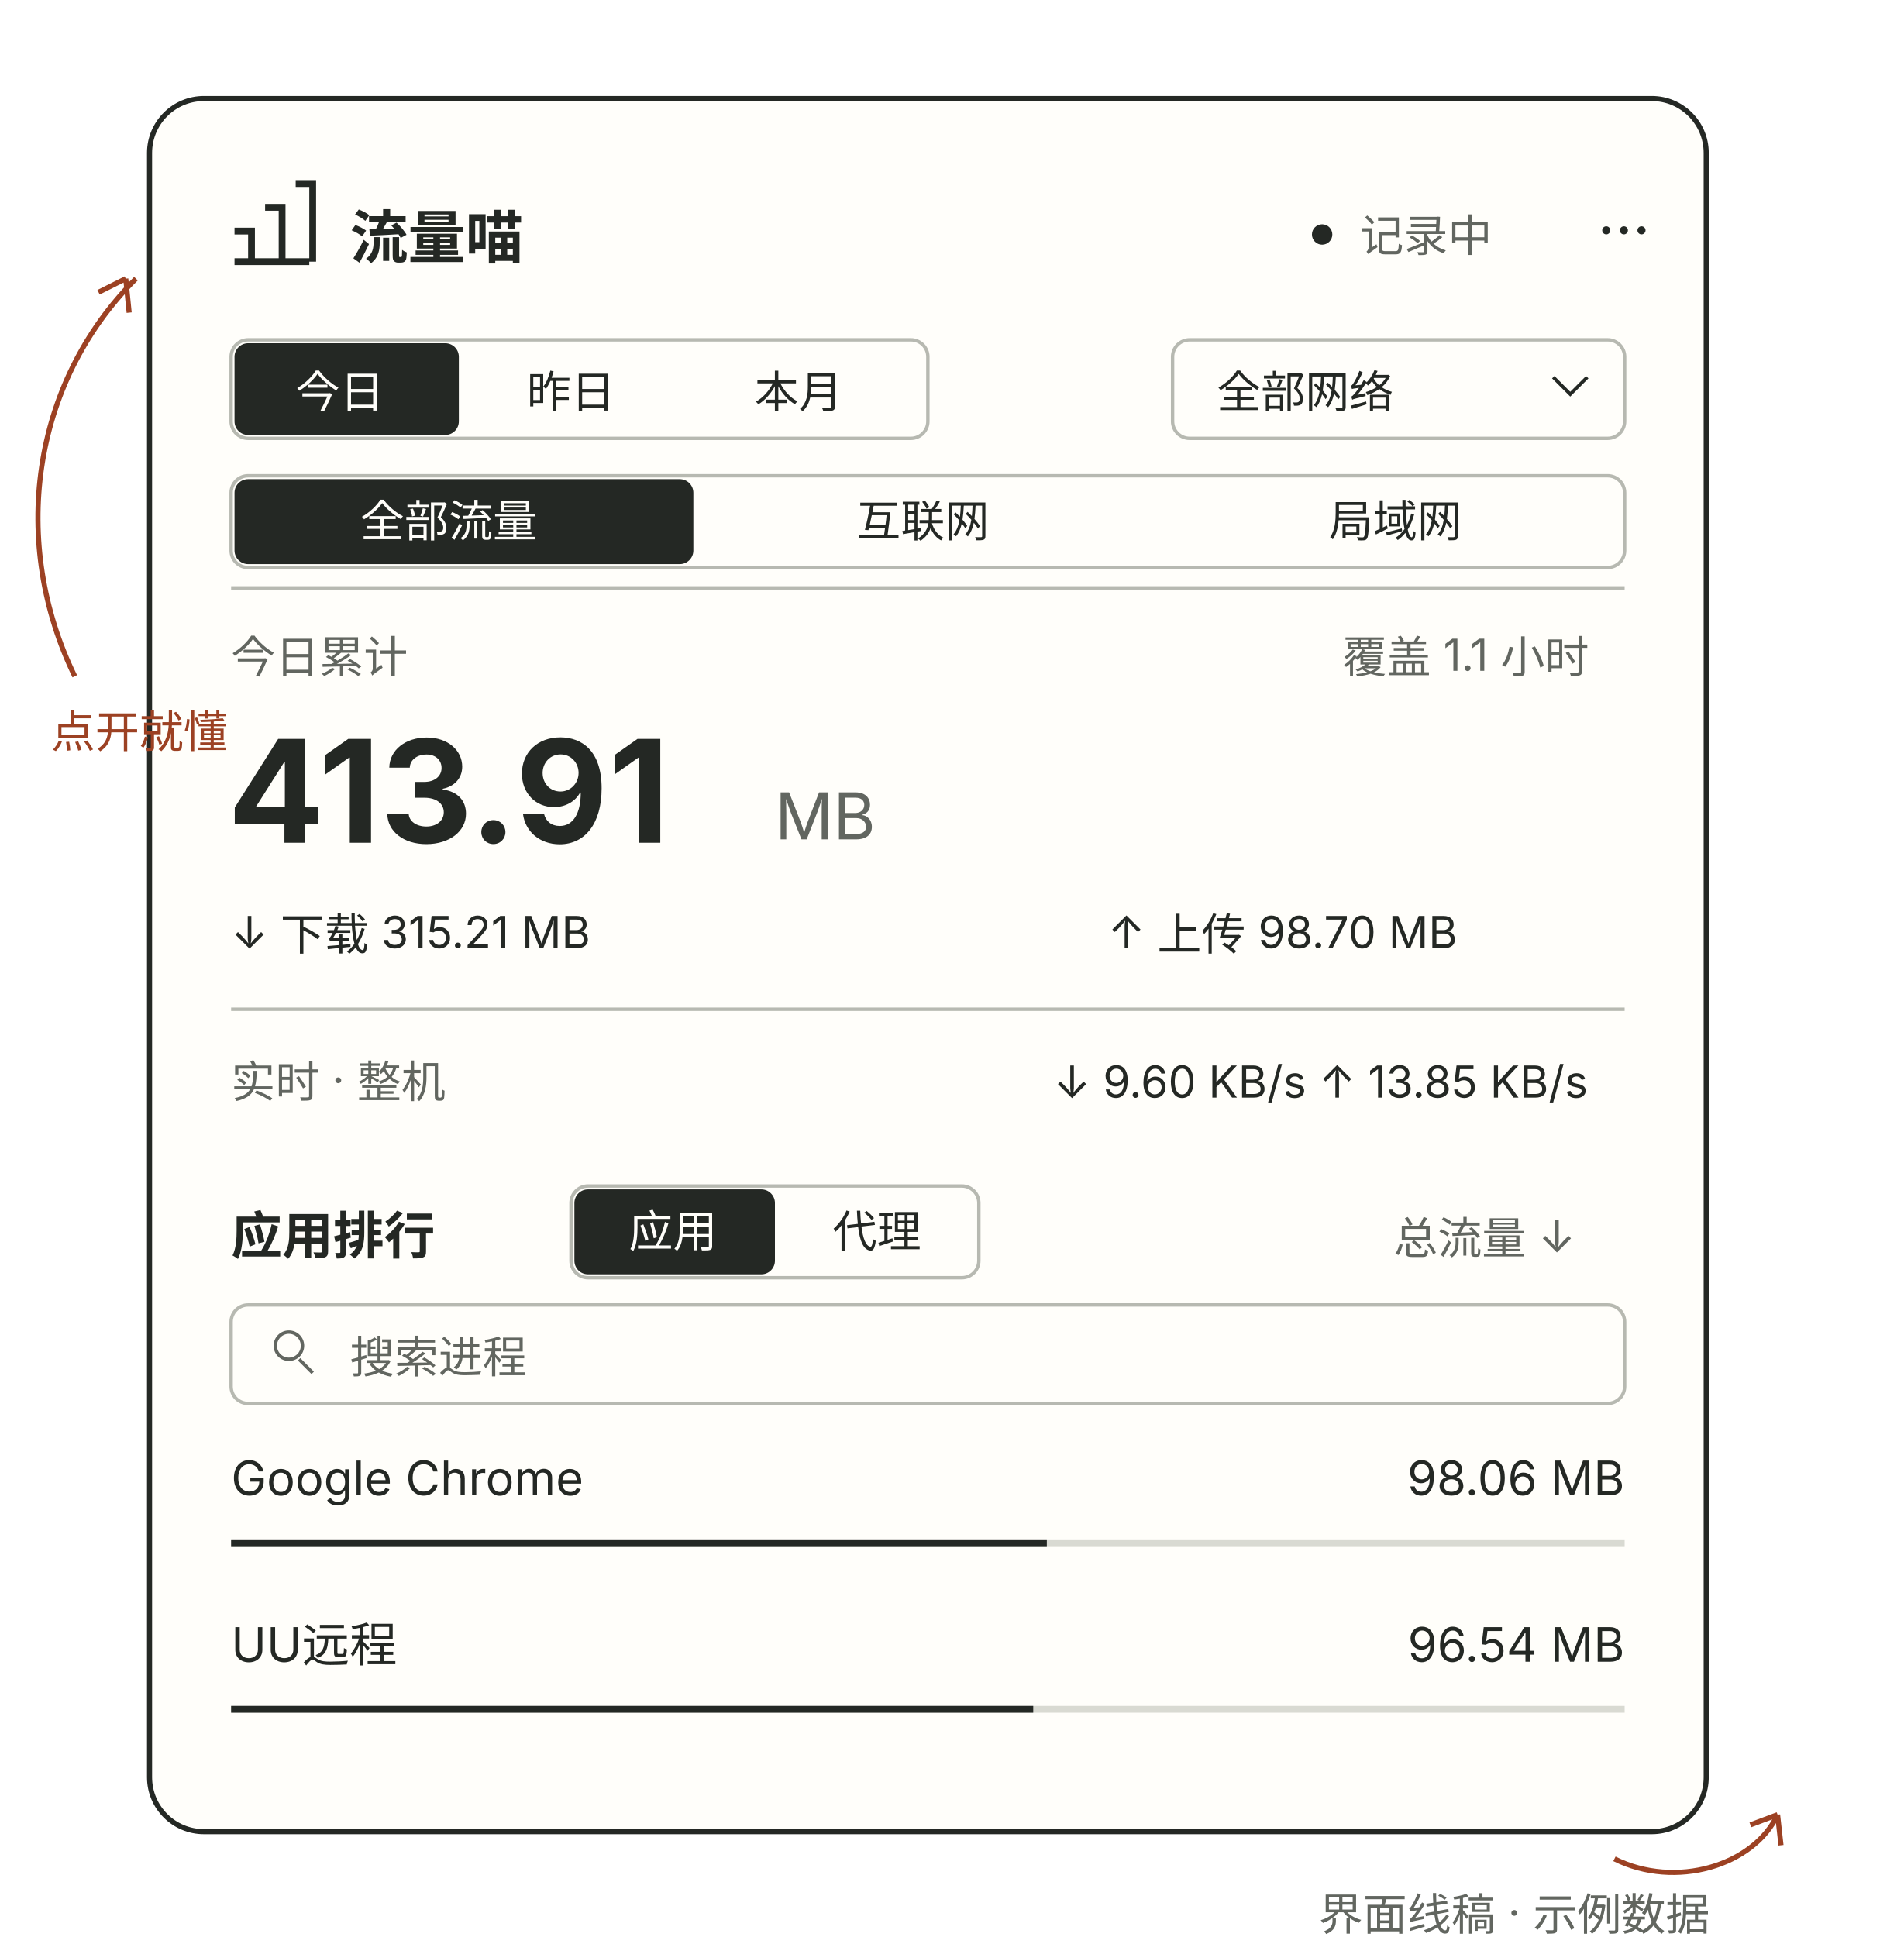
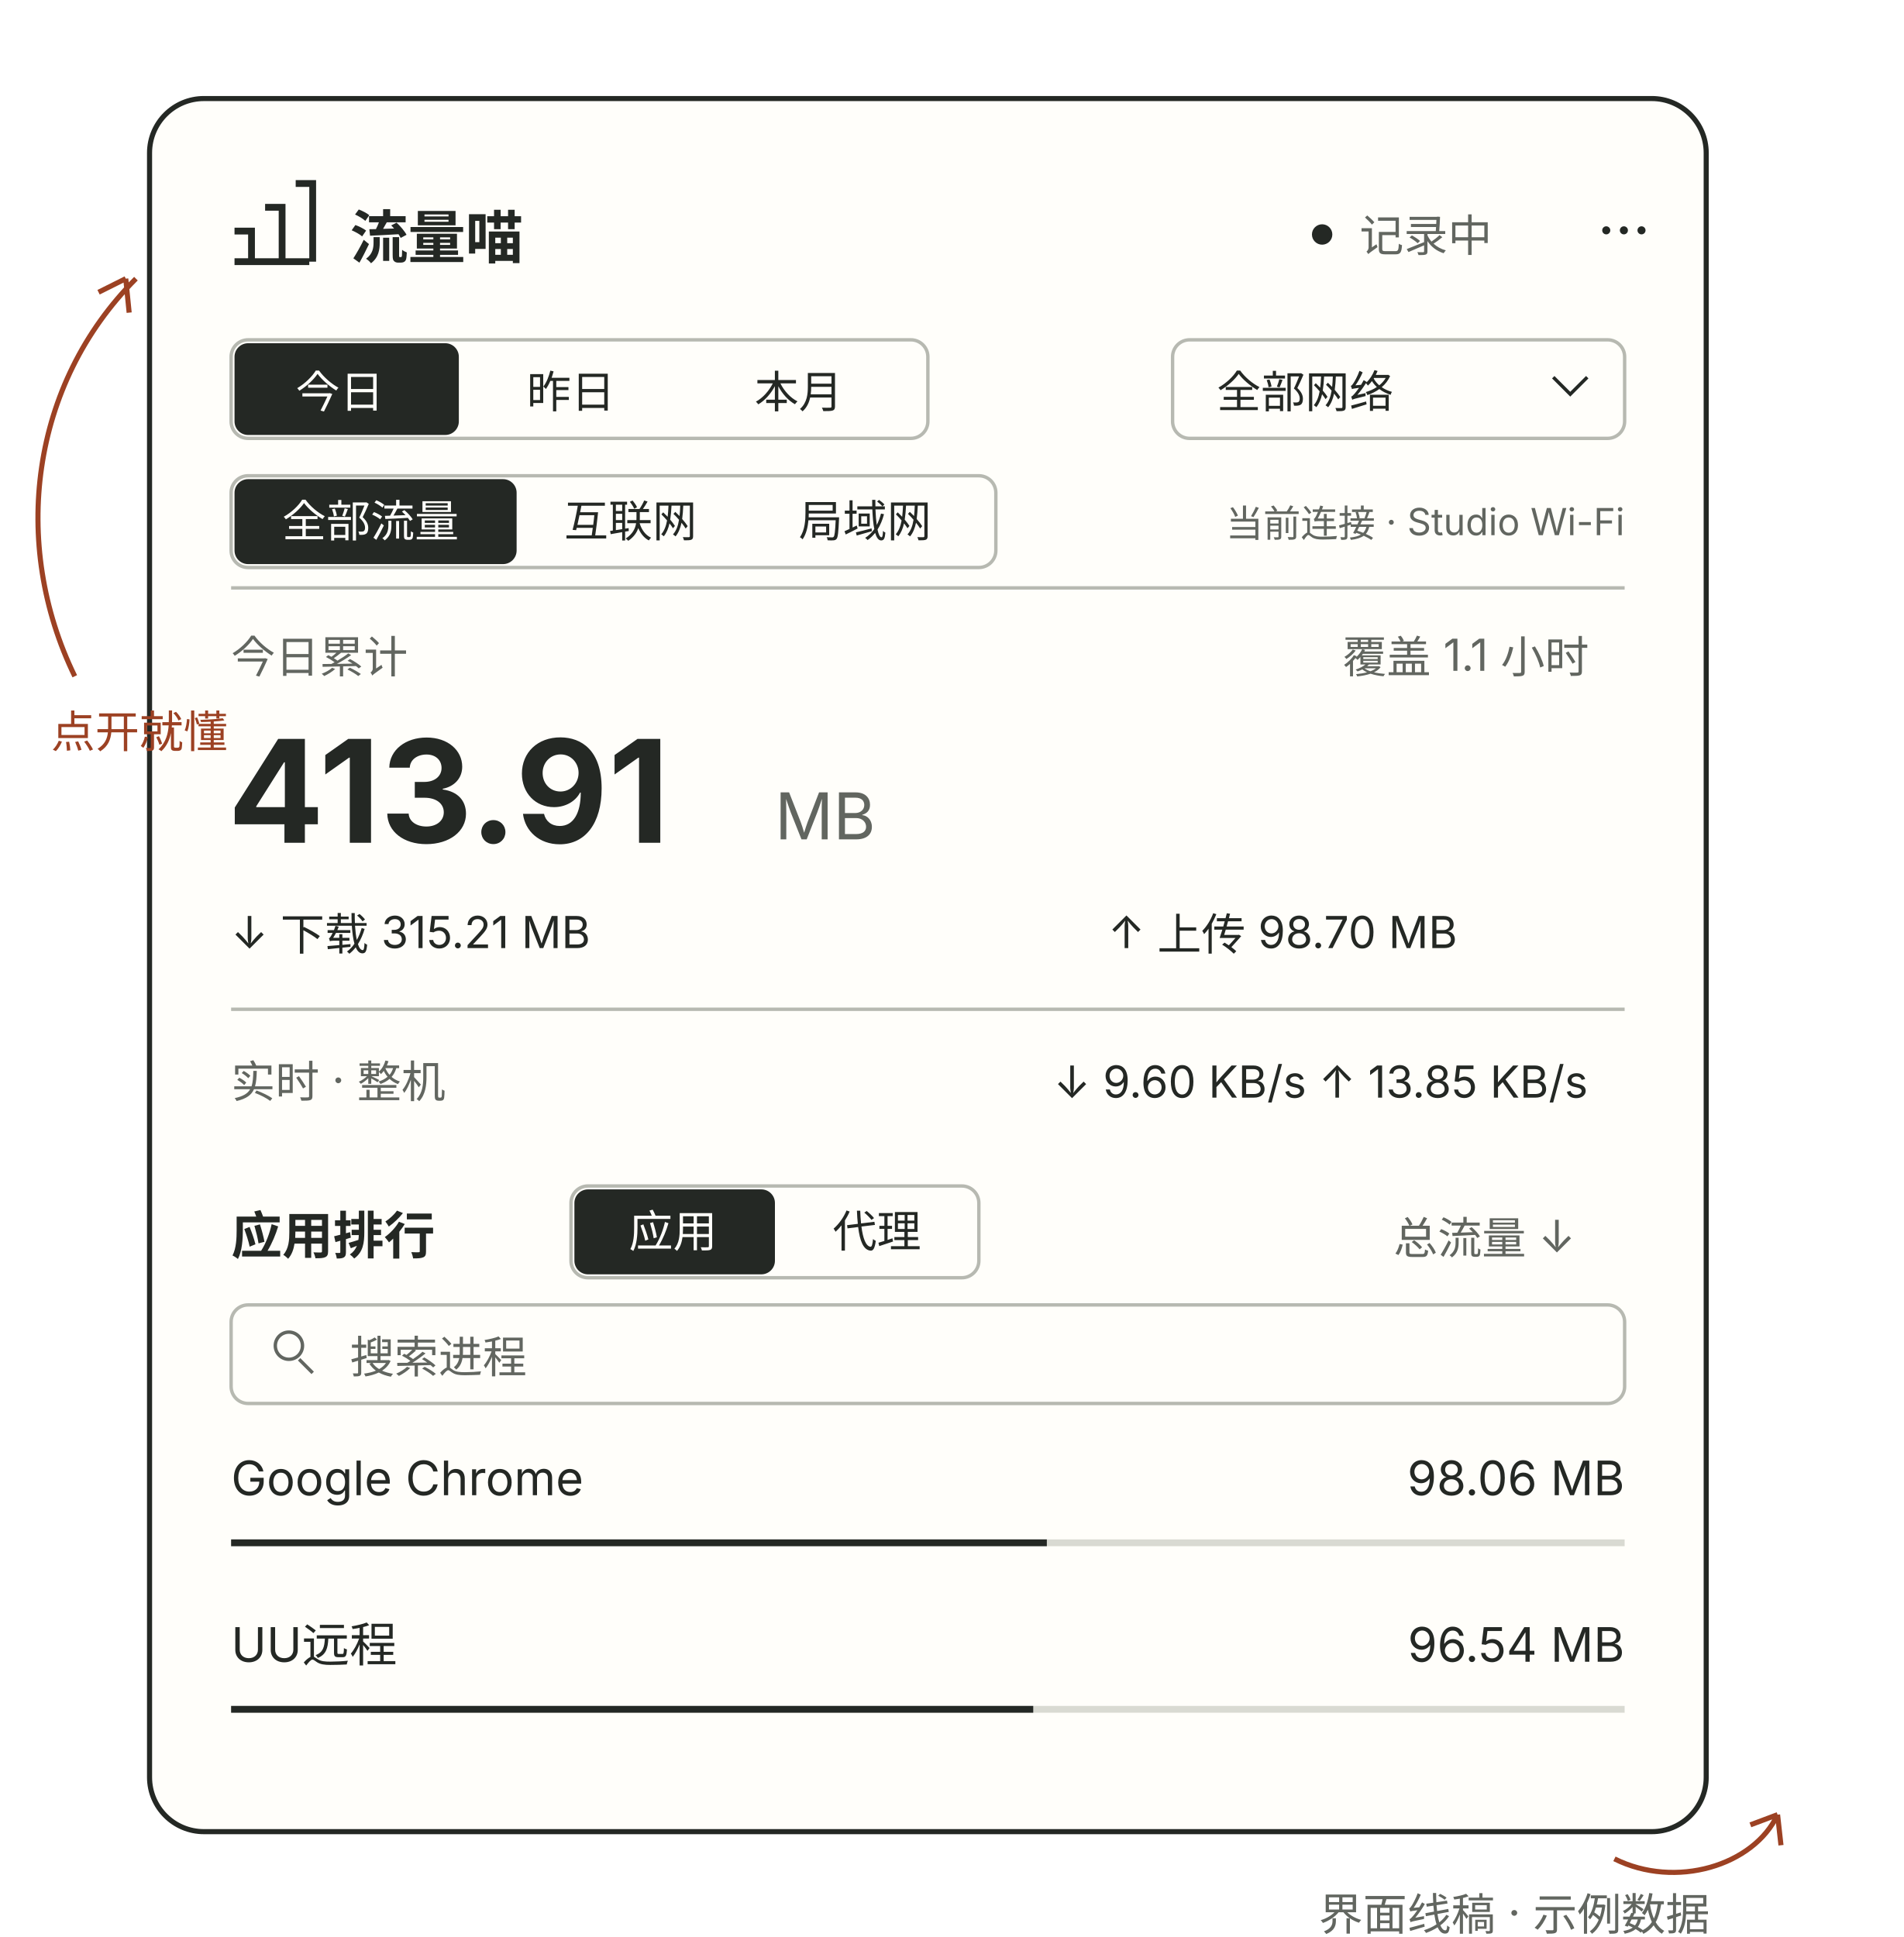
<svg xmlns="http://www.w3.org/2000/svg" width="560" height="570" viewBox="0 0 560 570" role="img" aria-labelledby="title desc">
  <defs>
    <style>text{font-family:-apple-system,BlinkMacSystemFont,'PingFang SC',sans-serif;fill:#242824}.muted{fill:#626660}.small{font-size:13px}</style>
  </defs>
  <rect x="44" y="29" width="458" height="510" rx="16" fill="#fffefa" stroke="#242824" stroke-width="1.5" />
  <path d="M69 77h22M69 68h5v9m4-16h5v16m4-23h5v23" fill="none" stroke="#242824" stroke-width="2" />
  <text x="103" y="76" font-size="17" font-weight="650">流量喵</text>
  <circle cx="389" cy="69" r="3" fill="#242824" />
  <text x="400" y="74" class="muted small">记录中</text>
  <text x="470" y="74" font-size="18">···</text>
  <rect x="68" y="100" width="205" height="29" rx="5" fill="none" stroke="#b7b9b1" />
  <rect x="69" y="101" width="66" height="27" rx="4" fill="#242824" />
  <text x="87" y="120" style="fill:#fffefa" class="small">今日</text>
  <text x="155" y="120" class="small">昨日</text>
  <text x="222" y="120" class="small">本月</text>
  <rect x="345" y="100" width="133" height="29" rx="5" fill="none" stroke="#b7b9b1" />
  <text x="358" y="120" class="small">全部网络</text>
  <path d="m457 111 5 5 5-5" fill="none" stroke="#242824" />
-   <rect x="68" y="140" width="410" height="27" rx="5" fill="none" stroke="#b7b9b1" />
-   <rect x="69" y="141" width="135" height="25" rx="4" fill="#242824" />
-   <text x="106" y="158" class="small" style="fill:#fffefa">全部流量</text>
-   <text x="252" y="158" class="small">互联网</text>
-   <text x="391" y="158" class="small">局域网</text>
+   <rect x="68" y="140" width="225" height="27" rx="5" fill="none" stroke="#b7b9b1" />
+   <rect x="69" y="141" width="83" height="25" rx="4" fill="#242824" />
+   <text x="83" y="158" class="small" style="fill:#fffefa">全部流量</text>
+   <text x="166" y="158" class="small">互联网</text>
+   <text x="235" y="158" class="small">局域网</text>
+   <text x="478" y="158" text-anchor="end" class="muted" font-size="11">当前连接 · Studio Wi-Fi</text>
  <path d="M68 173H478" stroke="#b7b9b1" />
  <text x="68" y="198" class="muted small">今日累计</text>
  <text x="395" y="198" class="muted small">覆盖 1.1 小时</text>
  <text x="67" y="248" font-size="42" font-weight="650">413.91</text>
  <text x="228" y="247" font-size="19" class="muted">MB</text>
  <text x="68" y="279" class="small">↓ 下载 315.21 MB</text>
  <text x="326" y="279" class="small">↑ 上传 98.70 MB</text>
  <path d="M68 297H478" stroke="#b7b9b1" />
  <text x="68" y="323" class="muted small">实时 · 整机</text>
  <text x="310" y="323" class="small">↓ 9.60 KB/s  ↑ 13.85 KB/s</text>
  <text x="68" y="369" font-size="15" font-weight="650">应用排行</text>
  <rect x="168" y="349" width="120" height="27" rx="5" fill="none" stroke="#b7b9b1" />
  <rect x="169" y="350" width="59" height="25" rx="4" fill="#242824" />
  <text x="185" y="367" class="small" style="fill:#fffefa">应用</text>
  <text x="245" y="367" class="small">代理</text>
  <text x="410" y="369" class="muted small">总流量 ↓</text>
  <rect x="68" y="384" width="410" height="29" rx="5" fill="none" stroke="#b7b9b1" />
  <circle cx="85" cy="396" r="4" fill="none" stroke="#626660" />
  <path d="m88 400 4 4" stroke="#626660" />
  <text x="103" y="404" class="muted small">搜索进程</text>
  <text x="68" y="440" font-size="14">Google Chrome</text>
  <text x="478" y="440" text-anchor="end" font-size="14">98.06 MB</text>
  <path d="M68 454H478" stroke="#d9dad2" stroke-width="2" />
  <path d="M68 454h240" stroke="#242824" stroke-width="2" />
  <text x="68" y="489" font-size="14">UU远程</text>
  <text x="478" y="489" text-anchor="end" font-size="14">96.54 MB</text>
  <path d="M68 503H478" stroke="#d9dad2" stroke-width="2" />
  <path d="M68 503h236" stroke="#242824" stroke-width="2" />
  <path d="M22 199c-19-39-13-86 18-117m-3 0-8 4m8-4 1 10" fill="none" stroke="#9c4123" stroke-width="1.5" />
  <text x="15" y="220" class="small" style="fill:#9c4123">点开就懂</text>
  <path d="M475 547c18 9 41 2 48-13m0 0-8 3m8-3 1 9" fill="none" stroke="#9c4123" stroke-width="1.5" />
  <text x="388" y="568" class="small muted">界面线稿 · 示例数据</text>
</svg>
